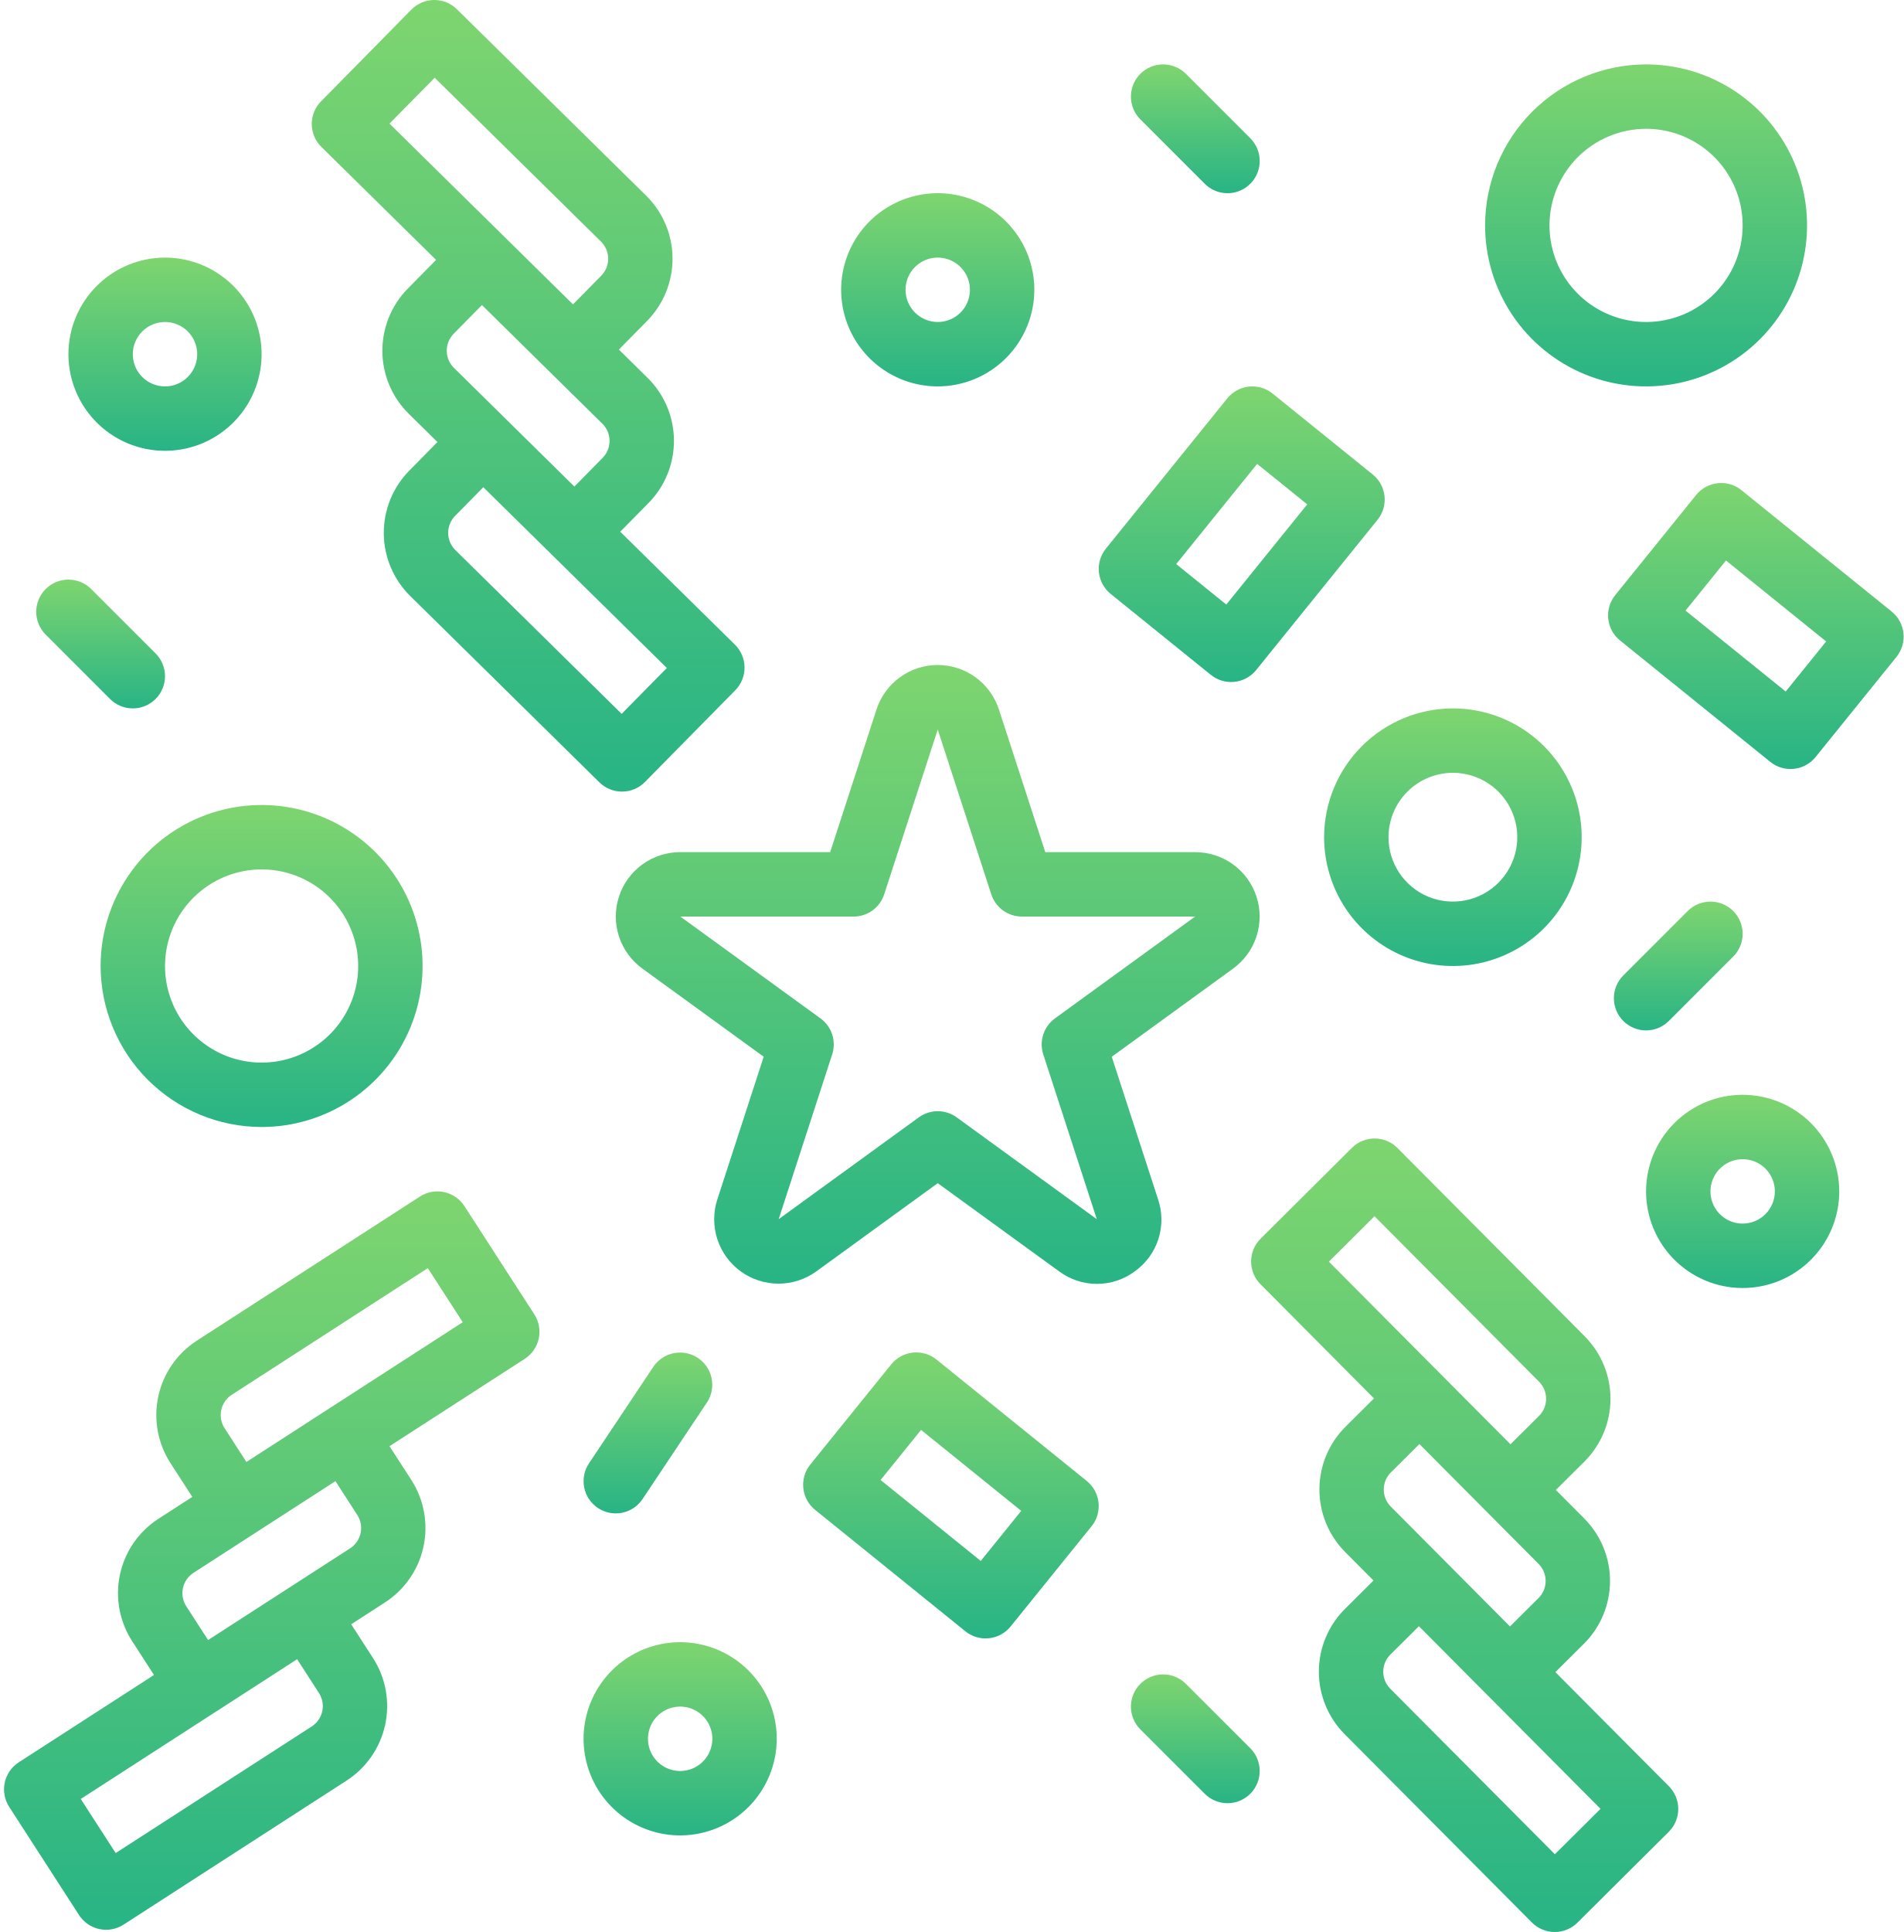
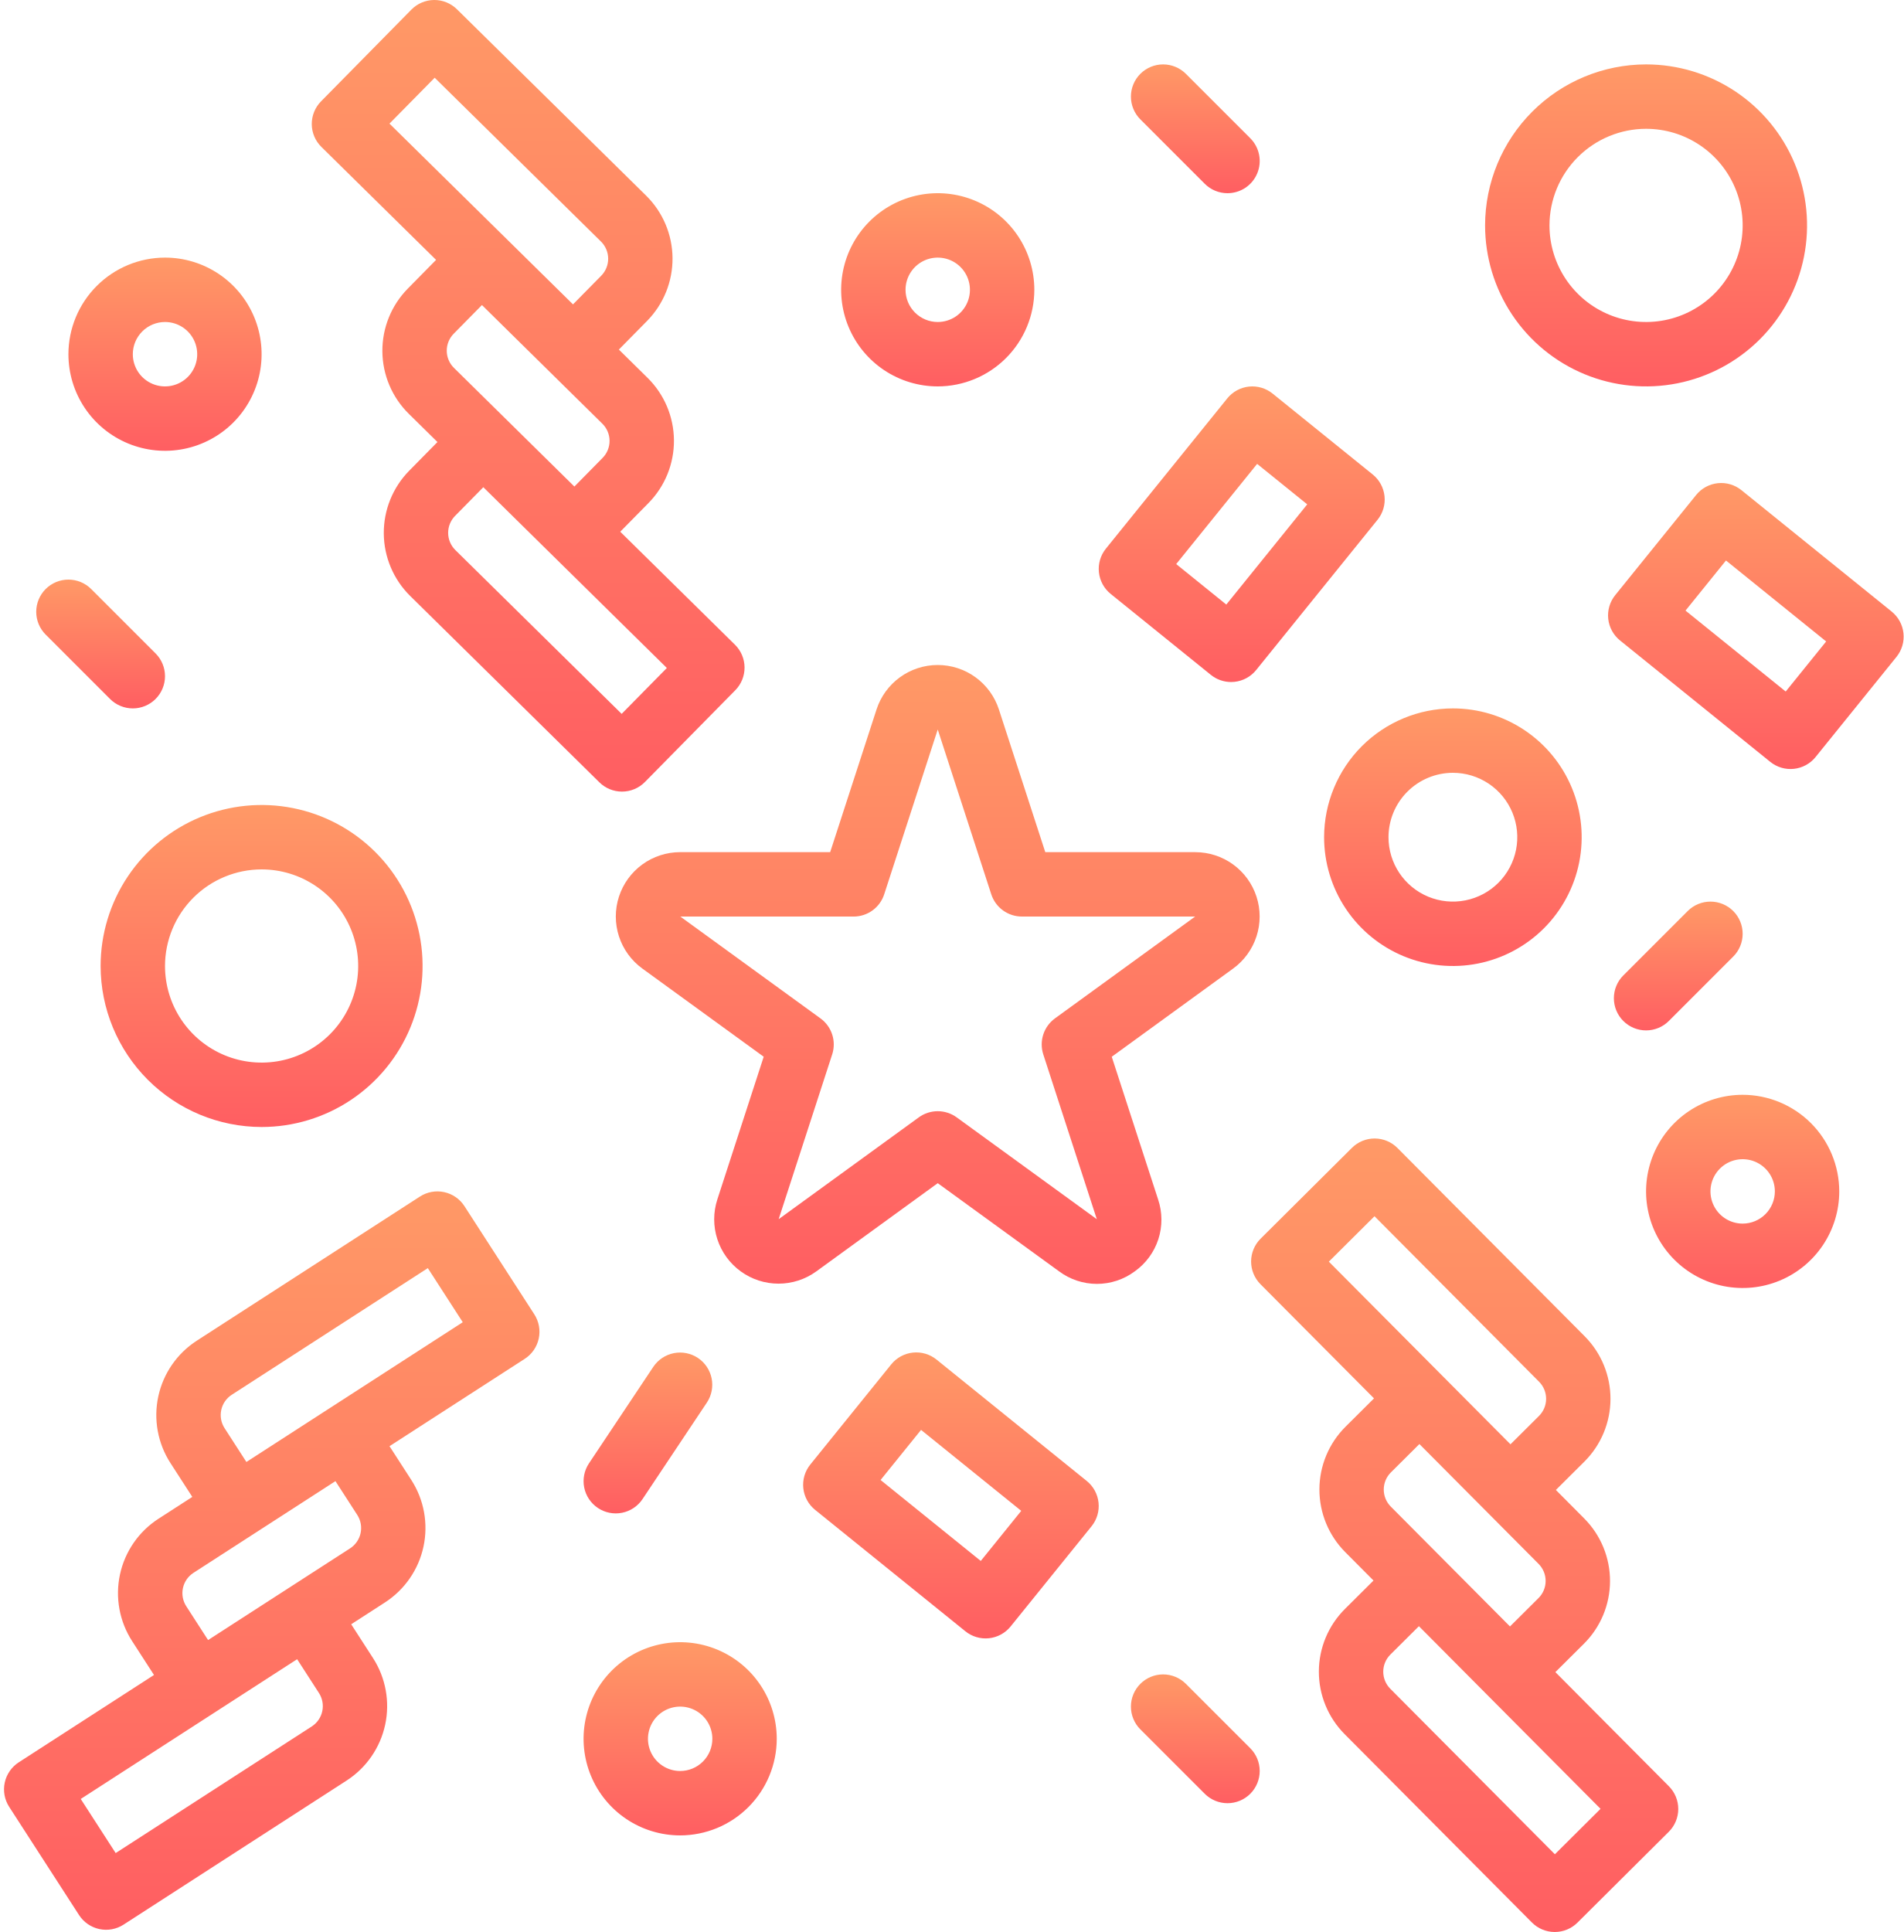
<svg xmlns="http://www.w3.org/2000/svg" width="473" height="480" viewBox="0 0 473 480" fill="none">
  <path d="M393.766 332.013L347.226 285.213C346.485 284.468 345.605 283.876 344.635 283.472C343.666 283.067 342.626 282.857 341.576 282.854C340.525 282.851 339.484 283.055 338.512 283.455C337.541 283.854 336.657 284.441 335.912 285.182L313.223 307.746C312.478 308.487 311.886 309.367 311.481 310.336C311.077 311.306 310.867 312.346 310.864 313.396C310.861 314.447 311.065 315.488 311.464 316.46C311.863 317.431 312.45 318.315 313.191 319.06L341.4 347.425L334.309 354.478C330.178 358.596 327.85 364.184 327.834 370.016C327.818 375.849 330.116 381.45 334.224 385.59L341.275 392.68L334.185 399.731C332.136 401.768 330.509 404.189 329.396 406.855C328.283 409.522 327.706 412.381 327.698 415.27C327.69 418.16 328.252 421.022 329.35 423.694C330.449 426.367 332.063 428.796 334.1 430.845L380.64 477.645C382.137 479.148 384.168 479.995 386.289 480H386.311C388.425 480 390.453 479.163 391.952 477.672L414.641 455.106C416.145 453.61 416.994 451.577 416.999 449.456C417.005 447.334 416.168 445.297 414.672 443.793L386.466 415.432L393.556 408.381C395.605 406.344 397.232 403.923 398.345 401.257C399.458 398.591 400.035 395.731 400.043 392.842C400.051 389.953 399.49 387.091 398.392 384.419C397.293 381.746 395.679 379.317 393.642 377.268L386.59 370.177L393.681 363.125C397.812 359.007 400.141 353.419 400.157 347.587C400.173 341.754 397.874 336.153 393.766 332.013V332.013ZM386.342 460.687L345.442 419.562C344.886 419.003 344.446 418.341 344.147 417.612C343.847 416.883 343.694 416.102 343.696 415.314C343.699 414.526 343.856 413.746 344.16 413.019C344.463 412.292 344.907 411.632 345.466 411.076L352.556 404.025L397.687 449.4L386.342 460.687ZM345.566 374.307C344.446 373.178 343.819 371.65 343.823 370.059C343.827 368.468 344.463 366.944 345.589 365.821L352.68 358.77L382.3 388.551C383.422 389.679 384.05 391.207 384.045 392.798C384.041 394.389 383.405 395.913 382.277 397.035L375.187 404.087L345.566 374.307ZM330.178 313.453L341.522 302.171L382.422 343.296C383.543 344.425 384.17 345.952 384.165 347.543C384.161 349.133 383.526 350.657 382.399 351.78L375.309 358.832L375.289 358.812L330.178 313.453Z" fill="url(#paint0_linear)" />
  <path d="M2.28 448.907L19.641 475.789C20.792 477.571 22.604 478.823 24.677 479.27C26.751 479.716 28.918 479.321 30.7 478.17L86.142 442.361C91.038 439.191 94.477 434.208 95.704 428.506C96.93 422.803 95.845 416.847 92.686 411.944L87.261 403.544L95.661 398.118C100.557 394.948 103.996 389.965 105.223 384.263C106.449 378.56 105.364 372.604 102.205 367.701L96.781 359.301L130.381 337.601C131.264 337.031 132.025 336.293 132.623 335.428C133.22 334.564 133.641 333.591 133.862 332.563C134.083 331.536 134.099 330.476 133.911 329.442C133.722 328.409 133.331 327.423 132.761 326.54L115.4 299.66C114.249 297.878 112.437 296.625 110.363 296.179C108.289 295.732 106.122 296.128 104.34 297.279L48.9 333.087C44 336.253 40.557 341.235 39.33 346.938C38.102 352.642 39.191 358.599 42.355 363.5L47.781 371.9L39.381 377.325C36.954 378.892 34.859 380.922 33.217 383.299C31.574 385.676 30.416 388.353 29.808 391.178C29.2 394.002 29.155 396.919 29.674 399.761C30.194 402.603 31.267 405.315 32.835 407.742L38.261 416.142L4.661 437.842C3.778 438.412 3.016 439.15 2.418 440.015C1.82 440.88 1.399 441.853 1.178 442.881C0.956 443.909 0.94 444.97 1.129 446.004C1.318 447.038 1.709 448.024 2.28 448.907V448.907ZM55.8 354.823C54.937 353.486 54.64 351.861 54.975 350.306C55.309 348.75 56.248 347.391 57.585 346.528L106.3 315.061L114.98 328.501L61.221 363.223L55.8 354.823ZM46.28 399.065C45.417 397.728 45.12 396.104 45.455 394.548C45.79 392.993 46.729 391.634 48.065 390.771L83.347 367.984L88.772 376.384C89.635 377.722 89.931 379.347 89.597 380.903C89.262 382.459 88.323 383.819 86.987 384.684L51.7 407.465L46.28 399.065ZM73.827 412.226L79.252 420.626C80.115 421.964 80.411 423.589 80.076 425.145C79.742 426.701 78.803 428.061 77.467 428.926L28.741 460.389L20.061 446.947L73.827 412.226Z" fill="url(#paint1_linear)" />
  <path d="M154.544 196.671C155.605 196.672 156.656 196.462 157.634 196.052C158.613 195.643 159.5 195.042 160.244 194.285L182.7 171.485C184.189 169.973 185.016 167.932 185 165.811C184.984 163.689 184.125 161.661 182.614 160.172L154.114 132.103L161.132 124.977C165.226 120.82 167.501 115.207 167.457 109.372C167.412 103.538 165.052 97.96 160.895 93.866L153.771 86.849L160.789 79.724C164.877 75.564 167.148 69.952 167.104 64.12C167.059 58.287 164.704 52.711 160.553 48.613L113.534 2.3C112.786 1.563 111.899 0.98 110.926 0.585C109.952 0.19 108.91 -0.009 107.859 -0.001C106.809 0.007 105.77 0.222 104.802 0.631C103.835 1.041 102.957 1.636 102.22 2.385L79.765 25.185C78.276 26.697 77.449 28.738 77.465 30.859C77.481 32.981 78.339 35.009 79.851 36.498L108.351 64.568L101.334 71.692C99.306 73.75 97.704 76.188 96.619 78.865C95.534 81.543 94.986 84.408 95.008 87.297C95.03 90.186 95.62 93.042 96.746 95.703C97.872 98.364 99.511 100.777 101.569 102.804L108.693 109.821L101.676 116.946C97.587 121.106 95.316 126.718 95.36 132.551C95.405 138.384 97.761 143.96 101.912 148.058L148.933 194.371C150.427 195.847 152.444 196.673 154.544 196.671ZM149.67 105.271C150.804 106.388 151.447 107.909 151.459 109.5C151.471 111.092 150.851 112.622 149.734 113.756L142.717 120.881L112.794 91.4C111.66 90.283 111.017 88.762 111.005 87.171C110.993 85.579 111.613 84.049 112.73 82.915L119.748 75.791L149.67 105.271ZM108.005 19.313L149.327 60.013C150.459 61.13 151.102 62.651 151.114 64.242C151.126 65.833 150.506 67.364 149.391 68.498L142.374 75.622L96.774 30.711L108.005 19.313ZM113.073 128.172L120.09 121.048L165.69 165.959L154.462 177.359L113.14 136.659C112.007 135.542 111.364 134.02 111.351 132.429C111.339 130.838 111.958 129.307 113.073 128.172V128.172Z" fill="url(#paint2_linear)" />
  <path d="M257 72C257 67.253 255.592 62.613 252.955 58.666C250.318 54.719 246.57 51.643 242.184 49.827C237.799 48.01 232.973 47.535 228.318 48.461C223.662 49.387 219.386 51.673 216.029 55.029C212.673 58.386 210.387 62.662 209.461 67.318C208.535 71.973 209.01 76.799 210.827 81.184C212.643 85.57 215.72 89.318 219.666 91.955C223.613 94.592 228.253 96 233 96C239.363 95.993 245.463 93.462 249.963 88.963C254.462 84.463 256.993 78.363 257 72V72ZM225 72C225 70.418 225.469 68.871 226.348 67.555C227.227 66.24 228.477 65.215 229.939 64.609C231.4 64.004 233.009 63.845 234.561 64.154C236.113 64.462 237.538 65.224 238.657 66.343C239.776 67.462 240.538 68.887 240.846 70.439C241.155 71.991 240.997 73.6 240.391 75.061C239.786 76.523 238.76 77.773 237.445 78.652C236.129 79.531 234.582 80 233 80C230.879 79.998 228.846 79.154 227.346 77.654C225.846 76.154 225.002 74.121 225 72Z" fill="url(#paint3_linear)" />
  <path d="M433 272C428.253 272 423.613 273.408 419.666 276.045C415.72 278.682 412.643 282.43 410.827 286.816C409.01 291.201 408.535 296.027 409.461 300.682C410.387 305.338 412.673 309.614 416.029 312.971C419.386 316.327 423.662 318.613 428.318 319.539C432.973 320.465 437.799 319.99 442.184 318.173C446.57 316.357 450.318 313.28 452.955 309.334C455.592 305.387 457 300.747 457 296C456.993 289.637 454.462 283.537 449.963 279.037C445.463 274.538 439.363 272.007 433 272V272ZM433 304C431.418 304 429.871 303.531 428.555 302.652C427.24 301.773 426.214 300.523 425.609 299.061C425.003 297.6 424.845 295.991 425.154 294.439C425.462 292.887 426.224 291.462 427.343 290.343C428.462 289.224 429.887 288.462 431.439 288.154C432.991 287.845 434.6 288.003 436.061 288.609C437.523 289.214 438.773 290.24 439.652 291.555C440.531 292.871 441 294.418 441 296C440.998 298.121 440.154 300.154 438.654 301.654C437.154 303.154 435.121 303.998 433 304V304Z" fill="url(#paint4_linear)" />
  <path d="M193 432C193 427.253 191.592 422.613 188.955 418.666C186.318 414.72 182.57 411.643 178.184 409.827C173.799 408.01 168.973 407.535 164.318 408.461C159.662 409.387 155.386 411.673 152.029 415.029C148.673 418.386 146.387 422.662 145.461 427.318C144.535 431.973 145.01 436.799 146.827 441.184C148.643 445.57 151.72 449.318 155.666 451.955C159.613 454.592 164.253 456 169 456C175.363 455.993 181.463 453.462 185.963 448.963C190.462 444.463 192.993 438.363 193 432V432ZM169 440C167.418 440 165.871 439.531 164.555 438.652C163.24 437.773 162.214 436.523 161.609 435.061C161.003 433.6 160.845 431.991 161.154 430.439C161.462 428.887 162.224 427.462 163.343 426.343C164.462 425.224 165.887 424.462 167.439 424.154C168.991 423.845 170.6 424.003 172.061 424.609C173.523 425.214 174.773 426.24 175.652 427.555C176.531 428.871 177 430.418 177 432C176.998 434.121 176.154 436.154 174.654 437.654C173.154 439.154 171.121 439.998 169 440Z" fill="url(#paint5_linear)" />
  <path d="M17 88C17 92.747 18.408 97.387 21.045 101.334C23.682 105.28 27.43 108.357 31.816 110.173C36.201 111.99 41.027 112.465 45.682 111.539C50.338 110.613 54.614 108.327 57.971 104.971C61.327 101.614 63.613 97.338 64.539 92.682C65.465 88.027 64.99 83.201 63.173 78.816C61.357 74.43 58.281 70.682 54.334 68.045C50.387 65.408 45.747 64 41 64C34.637 64.007 28.537 66.538 24.037 71.037C19.538 75.537 17.007 81.637 17 88V88ZM41 80C42.582 80 44.129 80.469 45.445 81.348C46.76 82.227 47.785 83.477 48.391 84.939C48.996 86.4 49.155 88.009 48.846 89.561C48.538 91.113 47.776 92.538 46.657 93.657C45.538 94.776 44.113 95.538 42.561 95.846C41.009 96.155 39.4 95.996 37.938 95.391C36.477 94.785 35.227 93.76 34.348 92.445C33.469 91.129 33 89.582 33 88C33.002 85.879 33.846 83.846 35.346 82.346C36.846 80.846 38.879 80.002 41 80Z" fill="url(#paint6_linear)" />
  <path d="M65 280C72.911 280 80.645 277.654 87.223 273.259C93.801 268.864 98.928 262.616 101.955 255.307C104.983 247.998 105.775 239.956 104.231 232.196C102.688 224.437 98.878 217.31 93.284 211.716C87.69 206.122 80.563 202.312 72.804 200.769C65.044 199.225 57.002 200.017 49.693 203.045C42.384 206.072 36.136 211.199 31.741 217.777C27.346 224.355 25 232.089 25 240C25.012 250.605 29.23 260.772 36.729 268.271C44.228 275.77 54.395 279.988 65 280V280ZM65 216C69.747 216 74.387 217.408 78.334 220.045C82.281 222.682 85.357 226.43 87.173 230.816C88.99 235.201 89.465 240.027 88.539 244.682C87.613 249.338 85.327 253.614 81.971 256.971C78.614 260.327 74.338 262.613 69.682 263.539C65.027 264.465 60.201 263.99 55.816 262.173C51.43 260.357 47.682 257.28 45.045 253.334C42.408 249.387 41 244.747 41 240C41.007 233.637 43.538 227.537 48.038 223.038C52.537 218.538 58.637 216.007 65 216V216Z" fill="url(#paint7_linear)" />
  <path d="M329 208C329 214.329 330.877 220.516 334.393 225.778C337.909 231.041 342.907 235.142 348.754 237.564C354.601 239.986 361.035 240.62 367.243 239.385C373.45 238.15 379.152 235.103 383.627 230.627C388.103 226.152 391.15 220.45 392.385 214.243C393.62 208.035 392.986 201.601 390.564 195.754C388.142 189.907 384.041 184.909 378.778 181.393C373.516 177.877 367.329 176 361 176C352.516 176.01 344.382 179.384 338.383 185.383C332.384 191.382 329.01 199.516 329 208ZM361 192C364.165 192 367.258 192.938 369.889 194.696C372.52 196.455 374.571 198.953 375.782 201.877C376.993 204.801 377.31 208.018 376.693 211.121C376.075 214.225 374.551 217.076 372.314 219.314C370.076 221.551 367.225 223.075 364.121 223.693C361.018 224.31 357.801 223.993 354.877 222.782C351.953 221.571 349.455 219.52 347.696 216.889C345.938 214.258 345 211.165 345 208C345.005 203.758 346.692 199.691 349.692 196.692C352.691 193.692 356.758 192.005 361 192Z" fill="url(#paint8_linear)" />
  <path d="M369 56C369 63.911 371.346 71.645 375.741 78.223C380.136 84.801 386.384 89.928 393.693 92.955C401.002 95.983 409.044 96.775 416.804 95.231C424.563 93.688 431.69 89.878 437.284 84.284C442.878 78.69 446.688 71.563 448.231 63.804C449.775 56.044 448.983 48.002 445.955 40.693C442.928 33.384 437.801 27.137 431.223 22.741C424.645 18.346 416.911 16 409 16C398.395 16.012 388.228 20.23 380.729 27.729C373.23 35.228 369.012 45.395 369 56V56ZM409 32C413.747 32 418.387 33.408 422.334 36.045C426.28 38.682 429.357 42.43 431.173 46.816C432.99 51.201 433.465 56.027 432.539 60.682C431.613 65.338 429.327 69.614 425.971 72.971C422.614 76.327 418.338 78.613 413.682 79.539C409.027 80.465 404.201 79.99 399.816 78.173C395.43 76.357 391.682 73.281 389.045 69.334C386.408 65.387 385 60.747 385 56C385.007 49.637 387.538 43.537 392.038 39.038C396.537 34.538 402.637 32.007 409 32V32Z" fill="url(#paint9_linear)" />
  <path d="M287.757 298L276.238 262.548L306.395 240.638C309.126 238.653 311.159 235.855 312.202 232.644C313.245 229.433 313.245 225.974 312.201 222.763C311.157 219.552 309.124 216.754 306.392 214.77C303.661 212.786 300.371 211.718 296.995 211.718H259.723L248.2 176.263C247.157 173.052 245.124 170.254 242.393 168.269C239.662 166.285 236.372 165.216 232.996 165.216C229.62 165.216 226.33 166.285 223.599 168.269C220.868 170.254 218.835 173.052 217.792 176.263L206.273 211.713H169C165.624 211.713 162.334 212.781 159.603 214.765C156.871 216.749 154.838 219.547 153.794 222.758C152.75 225.969 152.75 229.428 153.793 232.639C154.836 235.85 156.869 238.648 159.6 240.633L189.757 262.543L178.238 297.994C177.194 301.205 177.194 304.664 178.237 307.874C179.28 311.085 181.313 313.884 184.044 315.868C186.776 317.853 190.065 318.922 193.441 318.921C196.817 318.921 200.107 317.853 202.838 315.868L233 293.958L263.157 315.868C265.874 317.888 269.169 318.978 272.554 318.978C275.939 318.978 279.234 317.888 281.951 315.868C284.71 313.909 286.765 311.113 287.811 307.895C288.856 304.676 288.838 301.207 287.757 298V298ZM259.225 261.964L272.525 302.903L237.7 277.6C236.334 276.608 234.688 276.074 233 276.074C231.312 276.074 229.666 276.608 228.3 277.6L193.475 302.9L206.775 261.961C207.297 260.354 207.297 258.624 206.775 257.017C206.253 255.411 205.236 254.011 203.869 253.018L169.043 227.718H212.09C213.779 227.718 215.425 227.183 216.792 226.19C218.159 225.197 219.176 223.797 219.698 222.19L233 181.246L246.3 222.185C246.822 223.792 247.839 225.192 249.206 226.185C250.573 227.178 252.219 227.713 253.908 227.713H296.956L262.129 253.013C260.762 254.006 259.745 255.407 259.223 257.014C258.702 258.621 258.702 260.352 259.225 261.959V261.964Z" fill="url(#paint10_linear)" />
  <path d="M251.112 404.084L271.223 379.193C272.556 377.543 273.18 375.43 272.955 373.321C272.731 371.211 271.678 369.276 270.028 367.943L232.691 337.777C231.874 337.117 230.934 336.625 229.926 336.328C228.919 336.031 227.862 335.936 226.818 336.047C225.773 336.158 224.76 336.475 223.838 336.977C222.915 337.48 222.101 338.159 221.441 338.977L201.33 363.867C199.997 365.517 199.374 367.63 199.598 369.739C199.822 371.849 200.875 373.784 202.525 375.117L239.861 405.283C240.678 405.943 241.618 406.436 242.625 406.734C243.633 407.031 244.689 407.127 245.734 407.016C246.779 406.905 247.792 406.589 248.714 406.087C249.637 405.584 250.452 404.905 251.112 404.088V404.084ZM218.8 367.7L228.855 355.255L253.747 375.366L243.691 387.812L218.8 367.7Z" fill="url(#paint11_linear)" />
  <path d="M470.028 151.943L432.691 121.777C431.874 121.117 430.934 120.625 429.926 120.328C428.919 120.031 427.862 119.936 426.818 120.047C425.773 120.158 424.76 120.475 423.838 120.977C422.915 121.48 422.101 122.16 421.441 122.977L401.33 147.867C399.997 149.517 399.374 151.63 399.598 153.739C399.822 155.849 400.875 157.784 402.525 159.117L439.861 189.283C440.678 189.943 441.618 190.436 442.625 190.734C443.633 191.031 444.689 191.127 445.734 191.016C446.779 190.905 447.792 190.589 448.714 190.087C449.637 189.584 450.452 188.905 451.112 188.088L471.223 163.197C472.556 161.547 473.18 159.434 472.955 157.325C472.731 155.215 471.678 153.28 470.028 151.947V151.943ZM443.694 171.807L418.8 151.7L428.855 139.255L453.747 159.366L443.694 171.807Z" fill="url(#paint12_linear)" />
  <path d="M275.972 147.559L300.863 167.67C302.287 168.82 304.061 169.447 305.891 169.447C306.173 169.447 306.455 169.432 306.735 169.402C307.78 169.291 308.793 168.976 309.715 168.474C310.638 167.972 311.453 167.292 312.113 166.475L342.28 129.138C343.613 127.488 344.237 125.375 344.012 123.266C343.788 121.156 342.735 119.221 341.085 117.888L316.194 97.777C315.377 97.117 314.437 96.624 313.429 96.328C312.421 96.031 311.365 95.935 310.32 96.046C309.275 96.158 308.263 96.474 307.34 96.977C306.417 97.48 305.603 98.159 304.943 98.977L274.777 136.313C273.445 137.963 272.823 140.075 273.047 142.183C273.271 144.292 274.323 146.226 275.972 147.559V147.559ZM312.361 115.25L324.807 125.306L304.7 150.2L292.25 140.141L312.361 115.25Z" fill="url(#paint13_linear)" />
  <path d="M305 48C306.582 48 308.129 47.531 309.445 46.652C310.76 45.773 311.786 44.523 312.391 43.062C312.997 41.6 313.155 39.991 312.847 38.439C312.538 36.887 311.776 35.462 310.657 34.343L294.657 18.343C293.157 16.843 291.122 16 289 16C286.878 16 284.843 16.843 283.343 18.343C281.843 19.843 281 21.878 281 24C281 26.122 281.843 28.157 283.343 29.657L299.343 45.657C300.085 46.401 300.967 46.991 301.938 47.393C302.908 47.795 303.949 48.001 305 48V48Z" fill="url(#paint14_linear)" />
  <path d="M148.562 374.656C150.327 375.833 152.488 376.261 154.568 375.845C156.649 375.429 158.479 374.203 159.656 372.438L175.656 348.438C176.82 346.673 177.237 344.518 176.817 342.446C176.397 340.374 175.174 338.552 173.415 337.379C171.655 336.206 169.503 335.778 167.429 336.187C165.355 336.596 163.526 337.809 162.344 339.562L146.344 363.562C145.167 365.327 144.74 367.488 145.156 369.568C145.571 371.649 146.797 373.479 148.562 374.656V374.656Z" fill="url(#paint15_linear)" />
  <path d="M299.343 445.657C300.843 447.157 302.878 448 305 448C307.122 448 309.157 447.157 310.657 445.657C312.157 444.157 313 442.122 313 440C313 437.878 312.157 435.843 310.657 434.343L294.657 418.343C293.157 416.843 291.122 416 289 416C286.878 416 284.843 416.843 283.343 418.343C281.843 419.843 281 421.878 281 424C281 426.122 281.843 428.157 283.343 429.657L299.343 445.657Z" fill="url(#paint16_linear)" />
  <path d="M419.343 226.343L403.343 242.343C402.6 243.086 402.011 243.968 401.609 244.938C401.207 245.909 401 246.949 401 248C401 249.051 401.207 250.091 401.609 251.062C402.011 252.032 402.6 252.914 403.343 253.657C404.086 254.4 404.968 254.989 405.938 255.391C406.909 255.793 407.949 256 409 256C410.051 256 411.091 255.793 412.062 255.391C413.032 254.989 413.914 254.4 414.657 253.657L430.657 237.657C432.157 236.157 433 234.122 433 232C433 229.878 432.157 227.843 430.657 226.343C429.157 224.843 427.122 224 425 224C422.878 224 420.843 224.843 419.343 226.343Z" fill="url(#paint17_linear)" />
  <path d="M38.657 173.657C39.4 172.914 39.989 172.032 40.391 171.062C40.793 170.091 41 169.051 41 168C41 166.949 40.793 165.909 40.391 164.938C39.989 163.968 39.4 163.086 38.657 162.343L22.657 146.343C21.914 145.6 21.032 145.011 20.061 144.609C19.091 144.207 18.051 144 17 144C15.949 144 14.909 144.207 13.938 144.609C12.968 145.011 12.086 145.6 11.343 146.343C10.6 147.086 10.011 147.968 9.609 148.938C9.207 149.909 9 150.949 9 152C9 153.051 9.207 154.091 9.609 155.062C10.011 156.032 10.6 156.914 11.343 157.657L27.343 173.657C28.086 174.4 28.968 174.989 29.938 175.391C30.909 175.793 31.949 176 33 176C34.051 176 35.091 175.793 36.062 175.391C37.032 174.989 37.914 174.4 38.657 173.657Z" fill="url(#paint18_linear)" />
  <defs>
    <linearGradient id="paint0_linear" x1="363.932" y1="282.854" x2="363.932" y2="480" gradientUnits="userSpaceOnUse">
-       <stop stop-color="#7ED56F" />
-       <stop offset="1" stop-color="#28B485" />
+       <stop stop-color="#ff9966" />
+       <stop offset="1" stop-color="#ff5e62" />
    </linearGradient>
    <linearGradient id="paint1_linear" x1="67.52" y1="296" x2="67.52" y2="479.449" gradientUnits="userSpaceOnUse">
-       <stop stop-color="#7ED56F" />
-       <stop offset="1" stop-color="#28B485" />
+       <stop stop-color="#ff9966" />
+       <stop offset="1" stop-color="#ff5e62" />
    </linearGradient>
    <linearGradient id="paint2_linear" x1="131.232" y1="-0.001" x2="131.232" y2="196.671" gradientUnits="userSpaceOnUse">
-       <stop stop-color="#7ED56F" />
-       <stop offset="1" stop-color="#28B485" />
+       <stop stop-color="#ff9966" />
+       <stop offset="1" stop-color="#ff5e62" />
    </linearGradient>
    <linearGradient id="paint3_linear" x1="233" y1="48" x2="233" y2="96" gradientUnits="userSpaceOnUse">
-       <stop stop-color="#7ED56F" />
-       <stop offset="1" stop-color="#28B485" />
+       <stop stop-color="#ff9966" />
+       <stop offset="1" stop-color="#ff5e62" />
    </linearGradient>
    <linearGradient id="paint4_linear" x1="433" y1="272" x2="433" y2="320" gradientUnits="userSpaceOnUse">
-       <stop stop-color="#7ED56F" />
-       <stop offset="1" stop-color="#28B485" />
+       <stop stop-color="#ff9966" />
+       <stop offset="1" stop-color="#ff5e62" />
    </linearGradient>
    <linearGradient id="paint5_linear" x1="169" y1="408" x2="169" y2="456" gradientUnits="userSpaceOnUse">
-       <stop stop-color="#7ED56F" />
-       <stop offset="1" stop-color="#28B485" />
+       <stop stop-color="#ff9966" />
+       <stop offset="1" stop-color="#ff5e62" />
    </linearGradient>
    <linearGradient id="paint6_linear" x1="41" y1="64" x2="41" y2="112" gradientUnits="userSpaceOnUse">
-       <stop stop-color="#7ED56F" />
-       <stop offset="1" stop-color="#28B485" />
+       <stop stop-color="#ff9966" />
+       <stop offset="1" stop-color="#ff5e62" />
    </linearGradient>
    <linearGradient id="paint7_linear" x1="65" y1="200" x2="65" y2="280" gradientUnits="userSpaceOnUse">
-       <stop stop-color="#7ED56F" />
-       <stop offset="1" stop-color="#28B485" />
+       <stop stop-color="#ff9966" />
+       <stop offset="1" stop-color="#ff5e62" />
    </linearGradient>
    <linearGradient id="paint8_linear" x1="361" y1="176" x2="361" y2="240" gradientUnits="userSpaceOnUse">
-       <stop stop-color="#7ED56F" />
-       <stop offset="1" stop-color="#28B485" />
+       <stop stop-color="#ff9966" />
+       <stop offset="1" stop-color="#ff5e62" />
    </linearGradient>
    <linearGradient id="paint9_linear" x1="409" y1="16" x2="409" y2="96" gradientUnits="userSpaceOnUse">
-       <stop stop-color="#7ED56F" />
-       <stop offset="1" stop-color="#28B485" />
+       <stop stop-color="#ff9966" />
+       <stop offset="1" stop-color="#ff5e62" />
    </linearGradient>
    <linearGradient id="paint10_linear" x1="232.998" y1="165.216" x2="232.998" y2="318.978" gradientUnits="userSpaceOnUse">
-       <stop stop-color="#7ED56F" />
-       <stop offset="1" stop-color="#28B485" />
+       <stop stop-color="#ff9966" />
+       <stop offset="1" stop-color="#ff5e62" />
    </linearGradient>
    <linearGradient id="paint11_linear" x1="236.277" y1="336.002" x2="236.277" y2="407.061" gradientUnits="userSpaceOnUse">
-       <stop stop-color="#7ED56F" />
-       <stop offset="1" stop-color="#28B485" />
+       <stop stop-color="#ff9966" />
+       <stop offset="1" stop-color="#ff5e62" />
    </linearGradient>
    <linearGradient id="paint12_linear" x1="436.277" y1="120.002" x2="436.277" y2="191.061" gradientUnits="userSpaceOnUse">
-       <stop stop-color="#7ED56F" />
-       <stop offset="1" stop-color="#28B485" />
+       <stop stop-color="#ff9966" />
+       <stop offset="1" stop-color="#ff5e62" />
    </linearGradient>
    <linearGradient id="paint13_linear" x1="308.53" y1="96.001" x2="308.53" y2="169.447" gradientUnits="userSpaceOnUse">
-       <stop stop-color="#7ED56F" />
-       <stop offset="1" stop-color="#28B485" />
+       <stop stop-color="#ff9966" />
+       <stop offset="1" stop-color="#ff5e62" />
    </linearGradient>
    <linearGradient id="paint14_linear" x1="297" y1="16" x2="297" y2="48" gradientUnits="userSpaceOnUse">
-       <stop stop-color="#7ED56F" />
-       <stop offset="1" stop-color="#28B485" />
+       <stop stop-color="#ff9966" />
+       <stop offset="1" stop-color="#ff5e62" />
    </linearGradient>
    <linearGradient id="paint15_linear" x1="160.988" y1="336.035" x2="160.988" y2="376" gradientUnits="userSpaceOnUse">
-       <stop stop-color="#7ED56F" />
-       <stop offset="1" stop-color="#28B485" />
+       <stop stop-color="#ff9966" />
+       <stop offset="1" stop-color="#ff5e62" />
    </linearGradient>
    <linearGradient id="paint16_linear" x1="297" y1="416" x2="297" y2="448" gradientUnits="userSpaceOnUse">
-       <stop stop-color="#7ED56F" />
-       <stop offset="1" stop-color="#28B485" />
+       <stop stop-color="#ff9966" />
+       <stop offset="1" stop-color="#ff5e62" />
    </linearGradient>
    <linearGradient id="paint17_linear" x1="417" y1="224" x2="417" y2="256" gradientUnits="userSpaceOnUse">
-       <stop stop-color="#7ED56F" />
-       <stop offset="1" stop-color="#28B485" />
+       <stop stop-color="#ff9966" />
+       <stop offset="1" stop-color="#ff5e62" />
    </linearGradient>
    <linearGradient id="paint18_linear" x1="25" y1="144" x2="25" y2="176" gradientUnits="userSpaceOnUse">
-       <stop stop-color="#7ED56F" />
-       <stop offset="1" stop-color="#28B485" />
+       <stop stop-color="#ff9966" />
+       <stop offset="1" stop-color="#ff5e62" />
    </linearGradient>
  </defs>
</svg>
